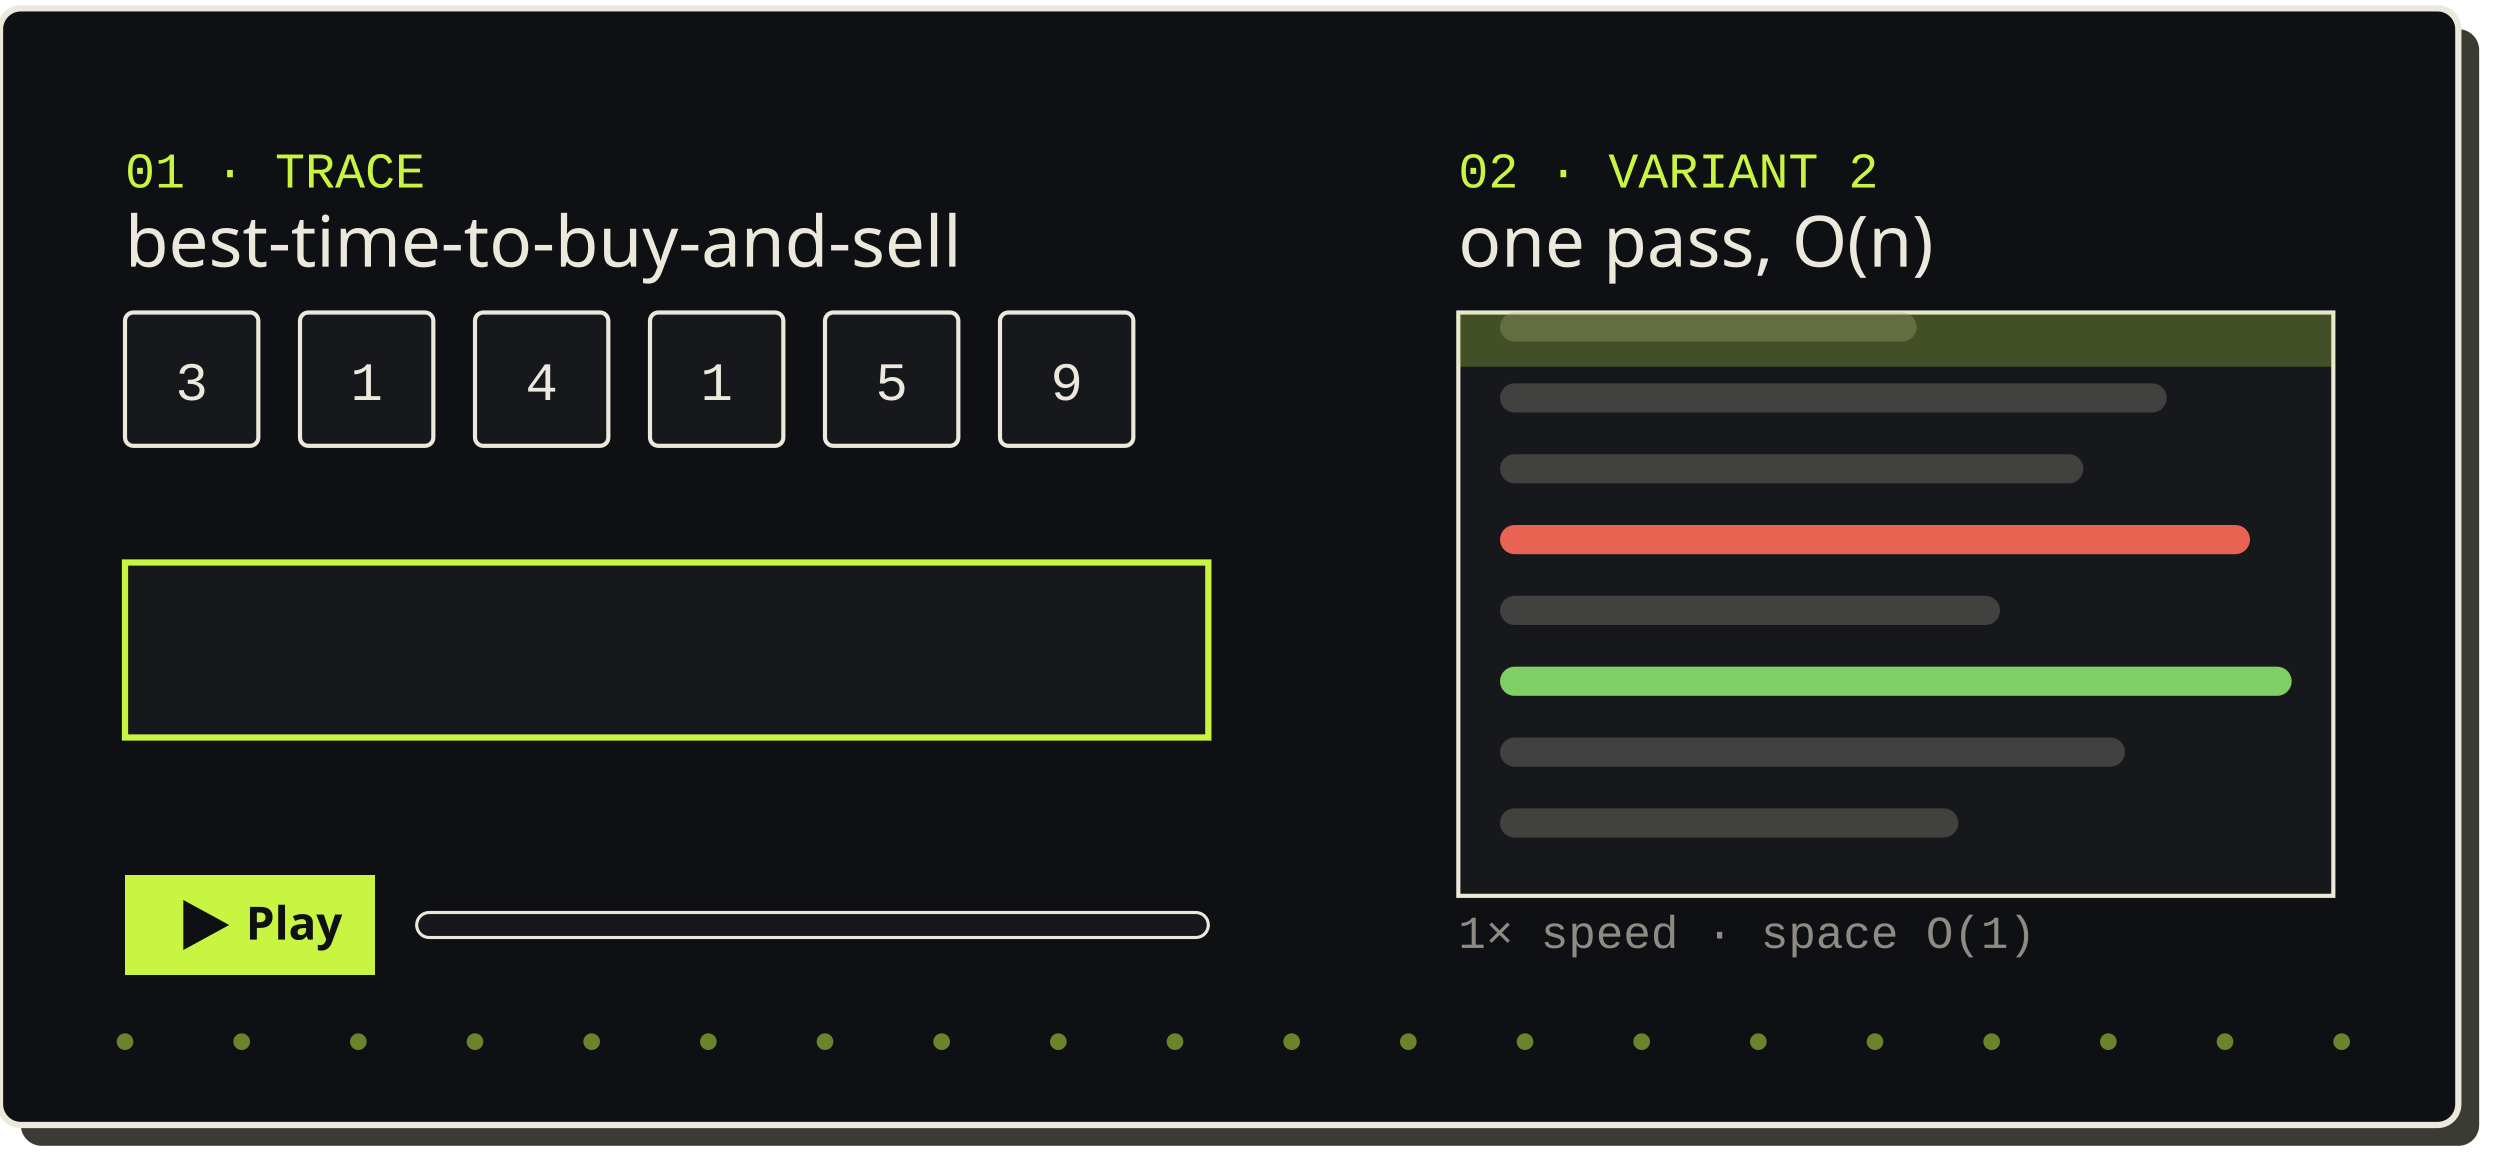
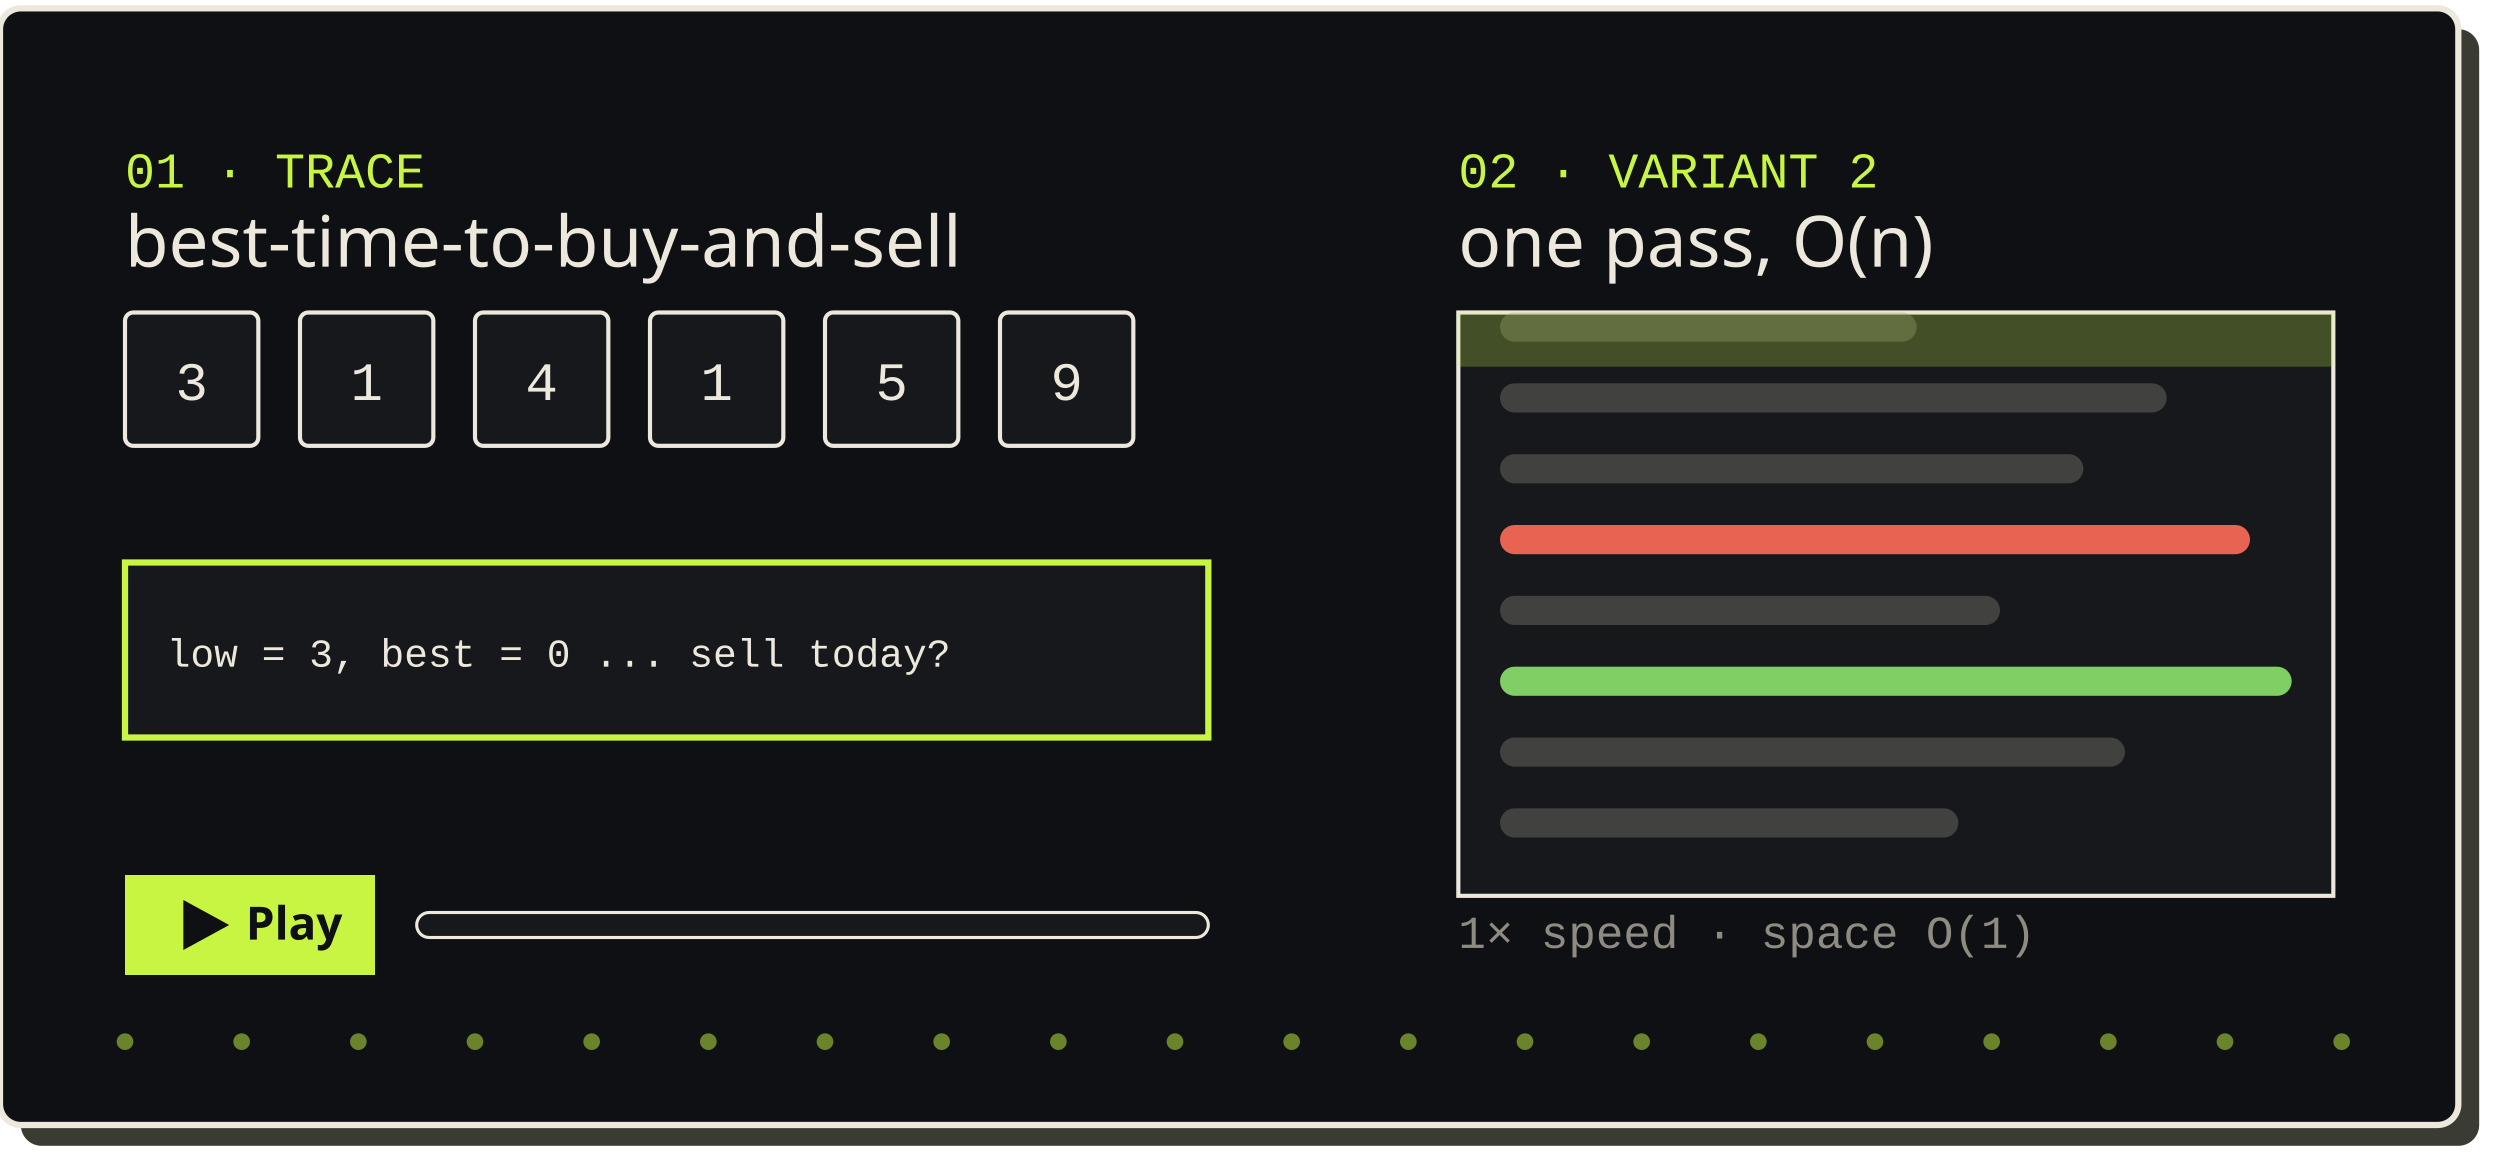
<svg xmlns="http://www.w3.org/2000/svg" viewBox="0 0 1200 560" font-family="Verdana, Geneva, 'Segoe UI', sans-serif">
  <rect x="10" y="14" width="1180" height="536" rx="10" fill="#3a3c33" />
  <rect x="0" y="4" width="1180" height="536" rx="10" fill="#0f1013" stroke="#ece8dc" stroke-width="3" />
  <text x="60" y="90" font-family="Menlo, Consolas, 'Courier New', monospace" font-size="24" fill="#c8f542">01 · TRACE</text>
  <text x="60" y="128" font-size="34" fill="#ece8dc">best-time-to-buy-and-sell</text>
  <text x="700" y="90" font-family="Menlo, Consolas, 'Courier New', monospace" font-size="24" fill="#c8f542">02 · VARIANT 2</text>
  <text x="700" y="128" font-size="34" fill="#ece8dc">one pass, O(n)</text>
  <g font-family="Menlo, Consolas, 'Courier New', monospace" font-size="26" text-anchor="middle">
    <rect x="60" y="150" width="64" height="64" rx="4" fill="#17181c" stroke="#ece8dc" stroke-width="2">
      <animate attributeName="fill" values="#17181c;#c8f542;#c8f542;#17181c" keyTimes="0;0.06;0.14;0.22" dur="4.8s" begin="0.0s" repeatCount="indefinite" />
      <animate attributeName="stroke" values="#ece8dc;#c8f542;#c8f542;#ece8dc" keyTimes="0;0.06;0.14;0.22" dur="4.8s" begin="0.0s" repeatCount="indefinite" />
    </rect>
    <text x="92" y="192" fill="#ece8dc">3<animate attributeName="fill" values="#ece8dc;#0f1013;#0f1013;#ece8dc" keyTimes="0;0.06;0.14;0.22" dur="4.8s" begin="0.0s" repeatCount="indefinite" />
    </text>
  </g>
  <g font-family="Menlo, Consolas, 'Courier New', monospace" font-size="26" text-anchor="middle">
    <rect x="144" y="150" width="64" height="64" rx="4" fill="#17181c" stroke="#ece8dc" stroke-width="2">
      <animate attributeName="fill" values="#17181c;#c8f542;#c8f542;#17181c" keyTimes="0;0.06;0.14;0.22" dur="4.8s" begin="0.8s" repeatCount="indefinite" />
      <animate attributeName="stroke" values="#ece8dc;#c8f542;#c8f542;#ece8dc" keyTimes="0;0.06;0.14;0.22" dur="4.8s" begin="0.8s" repeatCount="indefinite" />
    </rect>
    <text x="176" y="192" fill="#ece8dc">1<animate attributeName="fill" values="#ece8dc;#0f1013;#0f1013;#ece8dc" keyTimes="0;0.06;0.14;0.22" dur="4.8s" begin="0.8s" repeatCount="indefinite" />
    </text>
  </g>
  <g font-family="Menlo, Consolas, 'Courier New', monospace" font-size="26" text-anchor="middle">
    <rect x="228" y="150" width="64" height="64" rx="4" fill="#17181c" stroke="#ece8dc" stroke-width="2">
      <animate attributeName="fill" values="#17181c;#c8f542;#c8f542;#17181c" keyTimes="0;0.06;0.14;0.22" dur="4.8s" begin="1.6s" repeatCount="indefinite" />
      <animate attributeName="stroke" values="#ece8dc;#c8f542;#c8f542;#ece8dc" keyTimes="0;0.06;0.14;0.22" dur="4.8s" begin="1.6s" repeatCount="indefinite" />
    </rect>
    <text x="260" y="192" fill="#ece8dc">4<animate attributeName="fill" values="#ece8dc;#0f1013;#0f1013;#ece8dc" keyTimes="0;0.06;0.14;0.22" dur="4.8s" begin="1.6s" repeatCount="indefinite" />
    </text>
  </g>
  <g font-family="Menlo, Consolas, 'Courier New', monospace" font-size="26" text-anchor="middle">
    <rect x="312" y="150" width="64" height="64" rx="4" fill="#17181c" stroke="#ece8dc" stroke-width="2">
      <animate attributeName="fill" values="#17181c;#c8f542;#c8f542;#17181c" keyTimes="0;0.06;0.14;0.22" dur="4.8s" begin="2.4s" repeatCount="indefinite" />
      <animate attributeName="stroke" values="#ece8dc;#c8f542;#c8f542;#ece8dc" keyTimes="0;0.06;0.14;0.22" dur="4.8s" begin="2.4s" repeatCount="indefinite" />
    </rect>
    <text x="344" y="192" fill="#ece8dc">1<animate attributeName="fill" values="#ece8dc;#0f1013;#0f1013;#ece8dc" keyTimes="0;0.06;0.14;0.22" dur="4.8s" begin="2.4s" repeatCount="indefinite" />
    </text>
  </g>
  <g font-family="Menlo, Consolas, 'Courier New', monospace" font-size="26" text-anchor="middle">
    <rect x="396" y="150" width="64" height="64" rx="4" fill="#17181c" stroke="#ece8dc" stroke-width="2">
      <animate attributeName="fill" values="#17181c;#c8f542;#c8f542;#17181c" keyTimes="0;0.06;0.14;0.22" dur="4.8s" begin="3.2s" repeatCount="indefinite" />
      <animate attributeName="stroke" values="#ece8dc;#c8f542;#c8f542;#ece8dc" keyTimes="0;0.06;0.14;0.22" dur="4.8s" begin="3.2s" repeatCount="indefinite" />
    </rect>
    <text x="428" y="192" fill="#ece8dc">5<animate attributeName="fill" values="#ece8dc;#0f1013;#0f1013;#ece8dc" keyTimes="0;0.06;0.14;0.22" dur="4.8s" begin="3.2s" repeatCount="indefinite" />
    </text>
  </g>
  <g font-family="Menlo, Consolas, 'Courier New', monospace" font-size="26" text-anchor="middle">
    <rect x="480" y="150" width="64" height="64" rx="4" fill="#17181c" stroke="#ece8dc" stroke-width="2">
      <animate attributeName="fill" values="#17181c;#c8f542;#c8f542;#17181c" keyTimes="0;0.06;0.14;0.22" dur="4.8s" begin="4.0s" repeatCount="indefinite" />
      <animate attributeName="stroke" values="#ece8dc;#c8f542;#c8f542;#ece8dc" keyTimes="0;0.06;0.14;0.22" dur="4.8s" begin="4.0s" repeatCount="indefinite" />
    </rect>
    <text x="512" y="192" fill="#ece8dc">9<animate attributeName="fill" values="#ece8dc;#0f1013;#0f1013;#ece8dc" keyTimes="0;0.06;0.14;0.22" dur="4.8s" begin="4.0s" repeatCount="indefinite" />
    </text>
  </g>
  <g>
    <polygon points="0,0 -9,-13 9,-13" fill="#c8f542" />
    <animateTransform attributeName="transform" type="translate" values="92 246 ;176 246 ;260 246 ;344 246 ;428 246 ;512 246;512 246" keyTimes="0;0.16;0.32;0.48;0.64;0.8;1" dur="4.8s" repeatCount="indefinite" />
  </g>
  <rect x="60" y="270" width="520" height="84" fill="#17181c" stroke="#c8f542" stroke-width="3" />
-   <text x="80" y="320" font-family="Menlo, Consolas, 'Courier New', monospace" font-size="19" fill="#ece8dc" opacity="0">low = 3, best = 0 ... sell today?<animate attributeName="opacity" calcMode="discrete" values="1;0;0" keyTimes="0;0.333;1" dur="7.2s" repeatCount="indefinite" />
+   <text x="80" y="320" font-family="Menlo, Consolas, 'Courier New', monospace" font-size="19" fill="#ece8dc" opacity="1">low = 3, best = 0 ... sell today?<animate attributeName="opacity" calcMode="discrete" values="1;0;0" keyTimes="0;0.333;1" dur="7.2s" repeatCount="indefinite" />
  </text>
  <text x="80" y="320" font-family="Menlo, Consolas, 'Courier New', monospace" font-size="19" fill="#ece8dc" opacity="0">price 1: new low, best stays 0<animate attributeName="opacity" calcMode="discrete" values="0;1;0;0" keyTimes="0;0.333;0.667;1" dur="7.2s" repeatCount="indefinite" />
  </text>
  <text x="80" y="320" font-family="Menlo, Consolas, 'Courier New', monospace" font-size="19" fill="#ece8dc" opacity="0">price 4: profit 3, new best!<animate attributeName="opacity" calcMode="discrete" values="0;0;1" keyTimes="0;0.667;1" dur="7.2s" repeatCount="indefinite" />
  </text>
  <rect x="700" y="150" width="420" height="280" fill="#17181c" stroke="#ece8dc" stroke-width="2" />
  <rect x="720" y="150" width="200" height="14" rx="7" fill="#8e8b82" opacity="0.35" />
  <rect x="720" y="184" width="320" height="14" rx="7" fill="#8e8b82" opacity="0.35" />
  <rect x="720" y="218" width="280" height="14" rx="7" fill="#8e8b82" opacity="0.35" />
  <rect x="720" y="252" width="360" height="14" rx="7" fill="#ff6b57" opacity="0.9">
    <animate attributeName="opacity" values="0.45;1;0.45" dur="1.6s" repeatCount="indefinite" />
  </rect>
  <rect x="720" y="286" width="240" height="14" rx="7" fill="#8e8b82" opacity="0.35" />
  <rect x="720" y="320" width="380" height="14" rx="7" fill="#8be36b" opacity="0.9" />
  <rect x="720" y="354" width="300" height="14" rx="7" fill="#8e8b82" opacity="0.35" />
  <rect x="720" y="388" width="220" height="14" rx="7" fill="#8e8b82" opacity="0.35" />
  <rect x="700" y="150" width="420" height="26" fill="#c8f542" opacity="0.25">
    <animateTransform attributeName="transform" type="translate" values="0 0;0 238" keyTimes="0;1" dur="4.8s" repeatCount="indefinite" />
  </rect>
  <g>
    <rect x="60" y="420" width="120" height="48" fill="#c8f542" />
    <polygon points="88,432 88,456 110,444" fill="#0f1013" />
    <text x="118" y="451" font-size="22" font-weight="bold" fill="#0f1013">Play</text>
    <animate attributeName="opacity" values="1;0.8;1" dur="2.4s" repeatCount="indefinite" />
  </g>
  <rect x="200" y="438" width="380" height="12" rx="6" fill="#17181c" stroke="#ece8dc" stroke-width="1.5" />
  <rect x="200" y="438" width="0" height="12" rx="6" fill="#c8f542">
    <animate attributeName="width" values="0;380;380" keyTimes="0;0.85;1" dur="4.8s" repeatCount="indefinite" />
  </rect>
  <text x="700" y="455" font-family="Menlo, Consolas, 'Courier New', monospace" font-size="22" fill="#8e8b82">1× speed · space O(1)</text>
  <circle cx="60" cy="500" r="4" fill="#c8f542" opacity="0.5">
    <animate attributeName="cy" values="500;484;500" dur="3s" begin="0.0s" repeatCount="indefinite" />
  </circle>
  <circle cx="116" cy="500" r="4" fill="#c8f542" opacity="0.5">
    <animate attributeName="cy" values="500;484;500" dur="3s" begin="0.15s" repeatCount="indefinite" />
  </circle>
  <circle cx="172" cy="500" r="4" fill="#c8f542" opacity="0.5">
    <animate attributeName="cy" values="500;484;500" dur="3s" begin="0.3s" repeatCount="indefinite" />
  </circle>
  <circle cx="228" cy="500" r="4" fill="#c8f542" opacity="0.5">
    <animate attributeName="cy" values="500;484;500" dur="3s" begin="0.45s" repeatCount="indefinite" />
  </circle>
  <circle cx="284" cy="500" r="4" fill="#c8f542" opacity="0.5">
    <animate attributeName="cy" values="500;484;500" dur="3s" begin="0.6s" repeatCount="indefinite" />
  </circle>
  <circle cx="340" cy="500" r="4" fill="#c8f542" opacity="0.5">
    <animate attributeName="cy" values="500;484;500" dur="3s" begin="0.75s" repeatCount="indefinite" />
  </circle>
  <circle cx="396" cy="500" r="4" fill="#c8f542" opacity="0.5">
    <animate attributeName="cy" values="500;484;500" dur="3s" begin="0.9s" repeatCount="indefinite" />
  </circle>
  <circle cx="452" cy="500" r="4" fill="#c8f542" opacity="0.5">
    <animate attributeName="cy" values="500;484;500" dur="3s" begin="1.05s" repeatCount="indefinite" />
  </circle>
  <circle cx="508" cy="500" r="4" fill="#c8f542" opacity="0.5">
    <animate attributeName="cy" values="500;484;500" dur="3s" begin="1.2s" repeatCount="indefinite" />
  </circle>
  <circle cx="564" cy="500" r="4" fill="#c8f542" opacity="0.5">
    <animate attributeName="cy" values="500;484;500" dur="3s" begin="1.35s" repeatCount="indefinite" />
  </circle>
  <circle cx="620" cy="500" r="4" fill="#c8f542" opacity="0.5">
    <animate attributeName="cy" values="500;484;500" dur="3s" begin="0.0s" repeatCount="indefinite" />
  </circle>
  <circle cx="676" cy="500" r="4" fill="#c8f542" opacity="0.5">
    <animate attributeName="cy" values="500;484;500" dur="3s" begin="0.15s" repeatCount="indefinite" />
  </circle>
  <circle cx="732" cy="500" r="4" fill="#c8f542" opacity="0.5">
    <animate attributeName="cy" values="500;484;500" dur="3s" begin="0.3s" repeatCount="indefinite" />
  </circle>
  <circle cx="788" cy="500" r="4" fill="#c8f542" opacity="0.5">
    <animate attributeName="cy" values="500;484;500" dur="3s" begin="0.45s" repeatCount="indefinite" />
  </circle>
  <circle cx="844" cy="500" r="4" fill="#c8f542" opacity="0.5">
    <animate attributeName="cy" values="500;484;500" dur="3s" begin="0.6s" repeatCount="indefinite" />
  </circle>
  <circle cx="900" cy="500" r="4" fill="#c8f542" opacity="0.5">
    <animate attributeName="cy" values="500;484;500" dur="3s" begin="0.75s" repeatCount="indefinite" />
  </circle>
  <circle cx="956" cy="500" r="4" fill="#c8f542" opacity="0.5">
    <animate attributeName="cy" values="500;484;500" dur="3s" begin="0.9s" repeatCount="indefinite" />
  </circle>
  <circle cx="1012" cy="500" r="4" fill="#c8f542" opacity="0.5">
    <animate attributeName="cy" values="500;484;500" dur="3s" begin="1.05s" repeatCount="indefinite" />
  </circle>
  <circle cx="1068" cy="500" r="4" fill="#c8f542" opacity="0.5">
    <animate attributeName="cy" values="500;484;500" dur="3s" begin="1.2s" repeatCount="indefinite" />
  </circle>
  <circle cx="1124" cy="500" r="4" fill="#c8f542" opacity="0.5">
    <animate attributeName="cy" values="500;484;500" dur="3s" begin="1.35s" repeatCount="indefinite" />
  </circle>
</svg>
